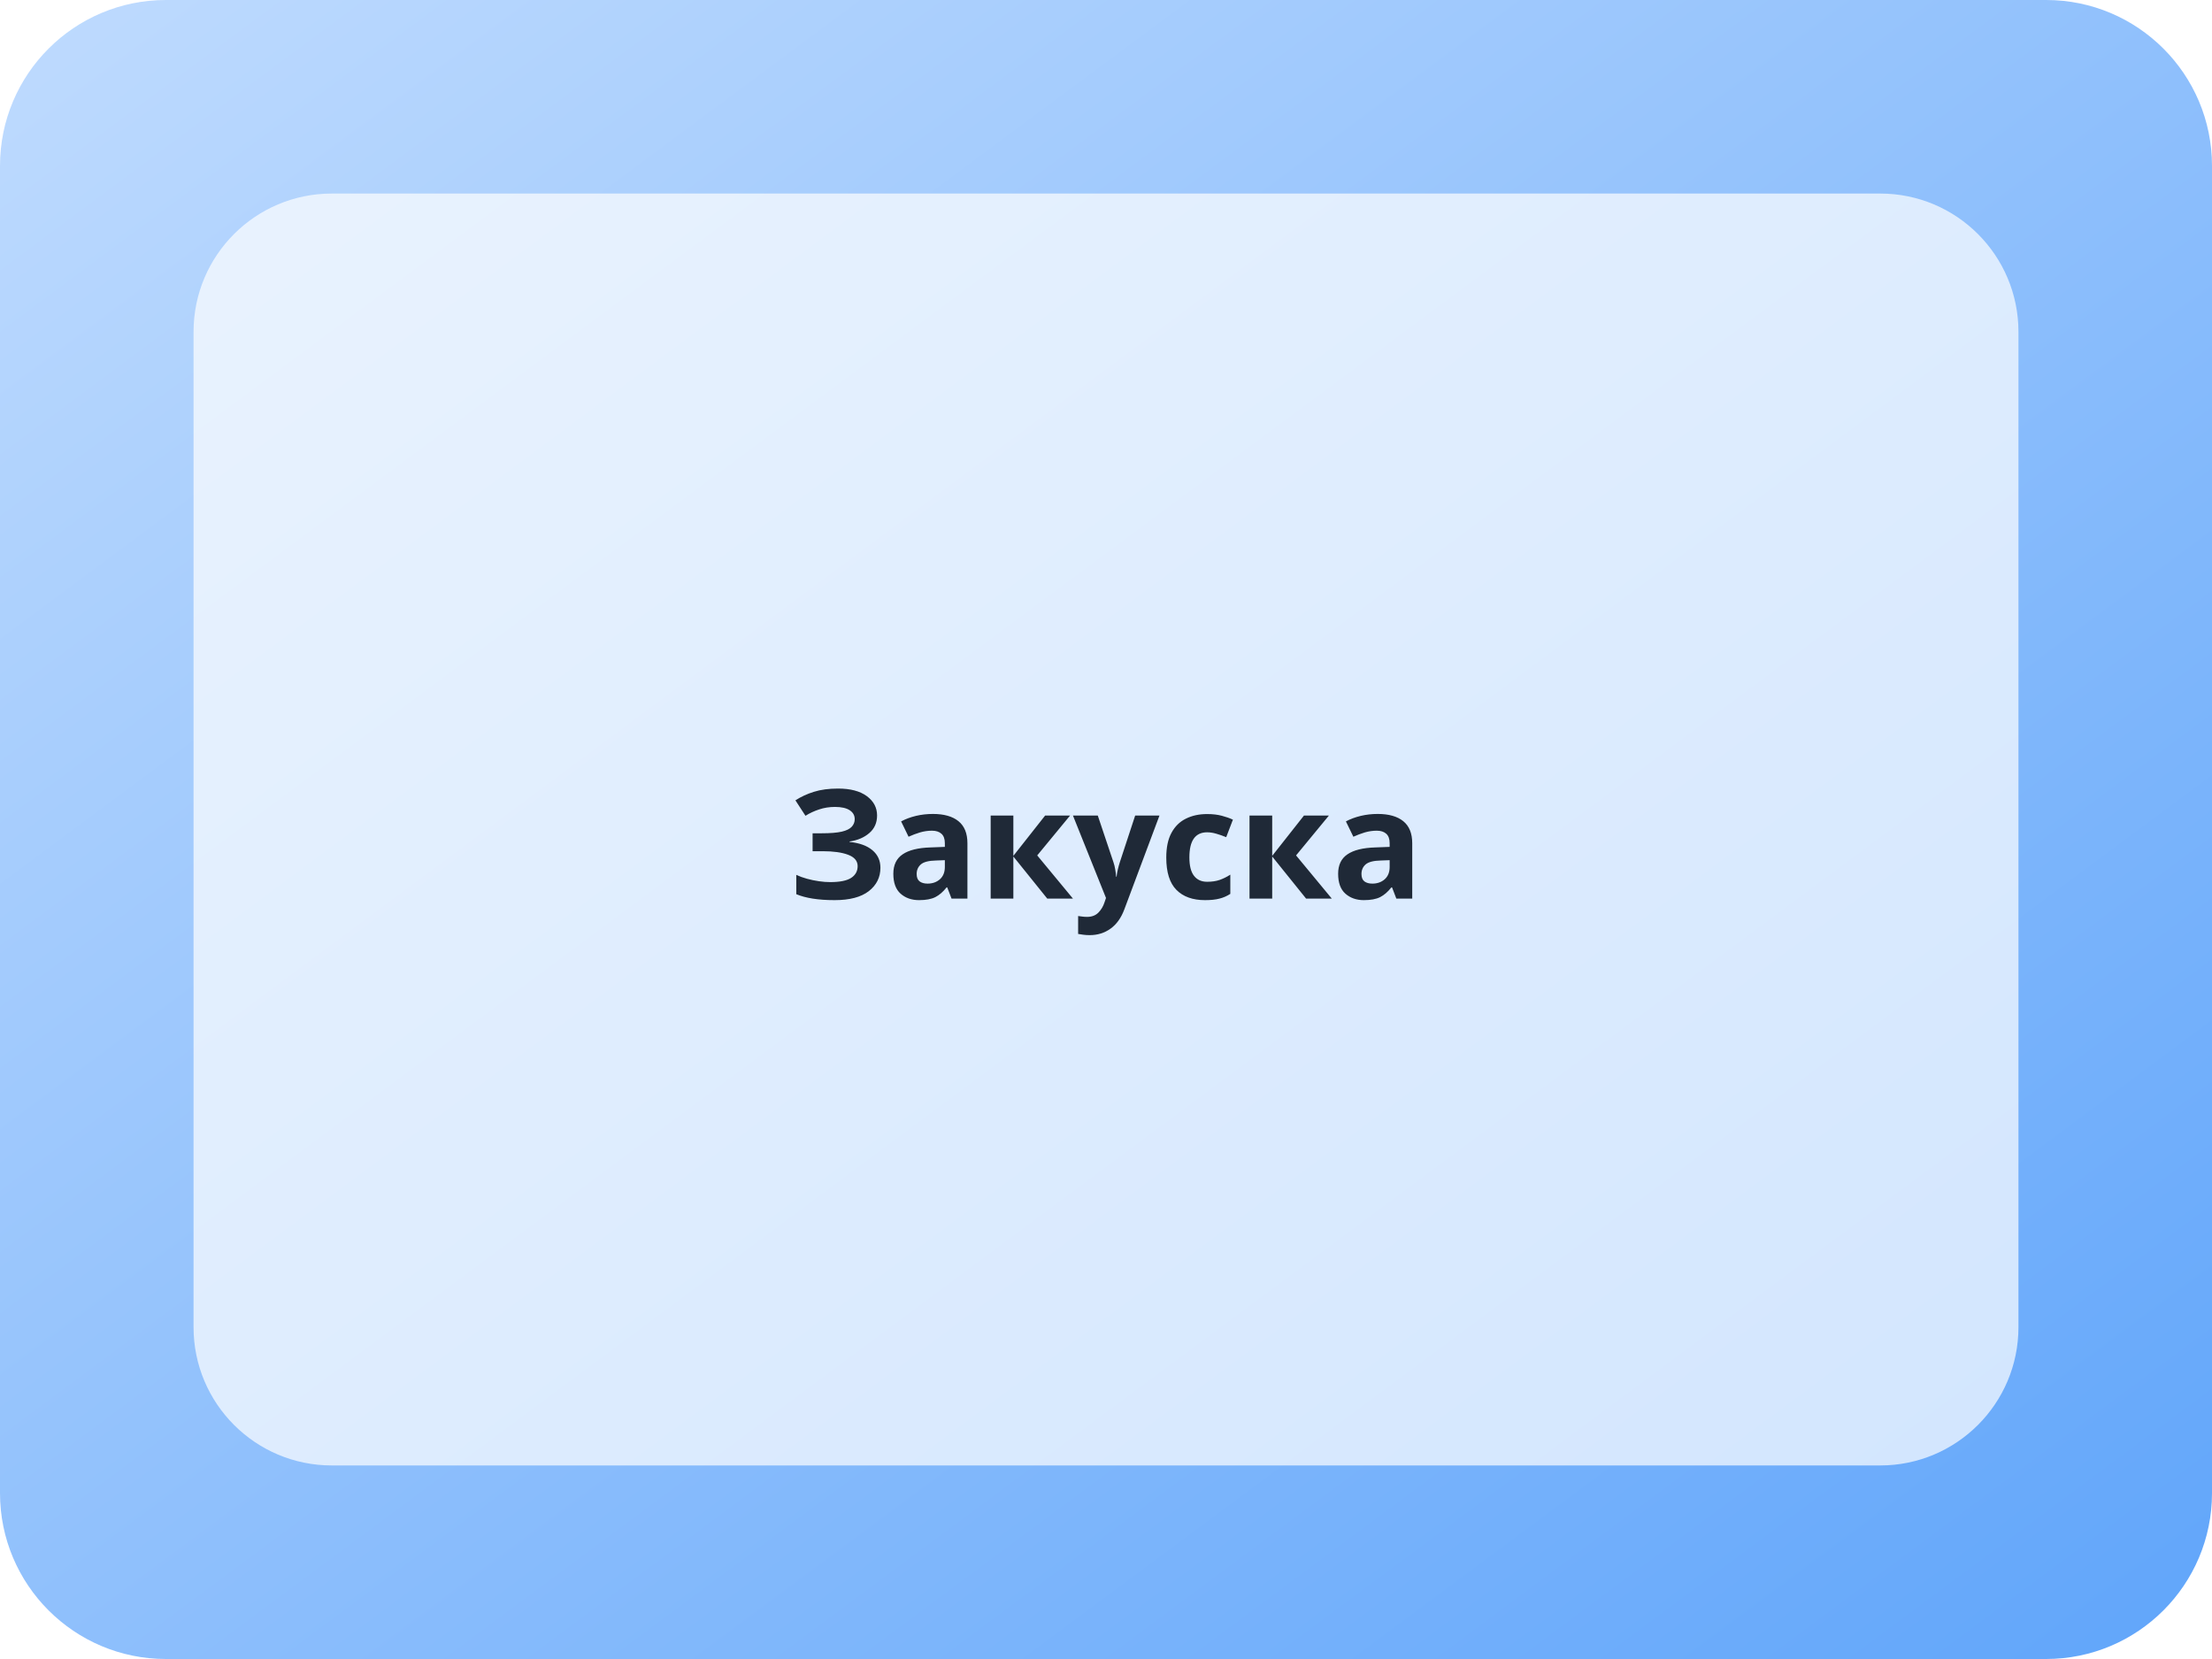
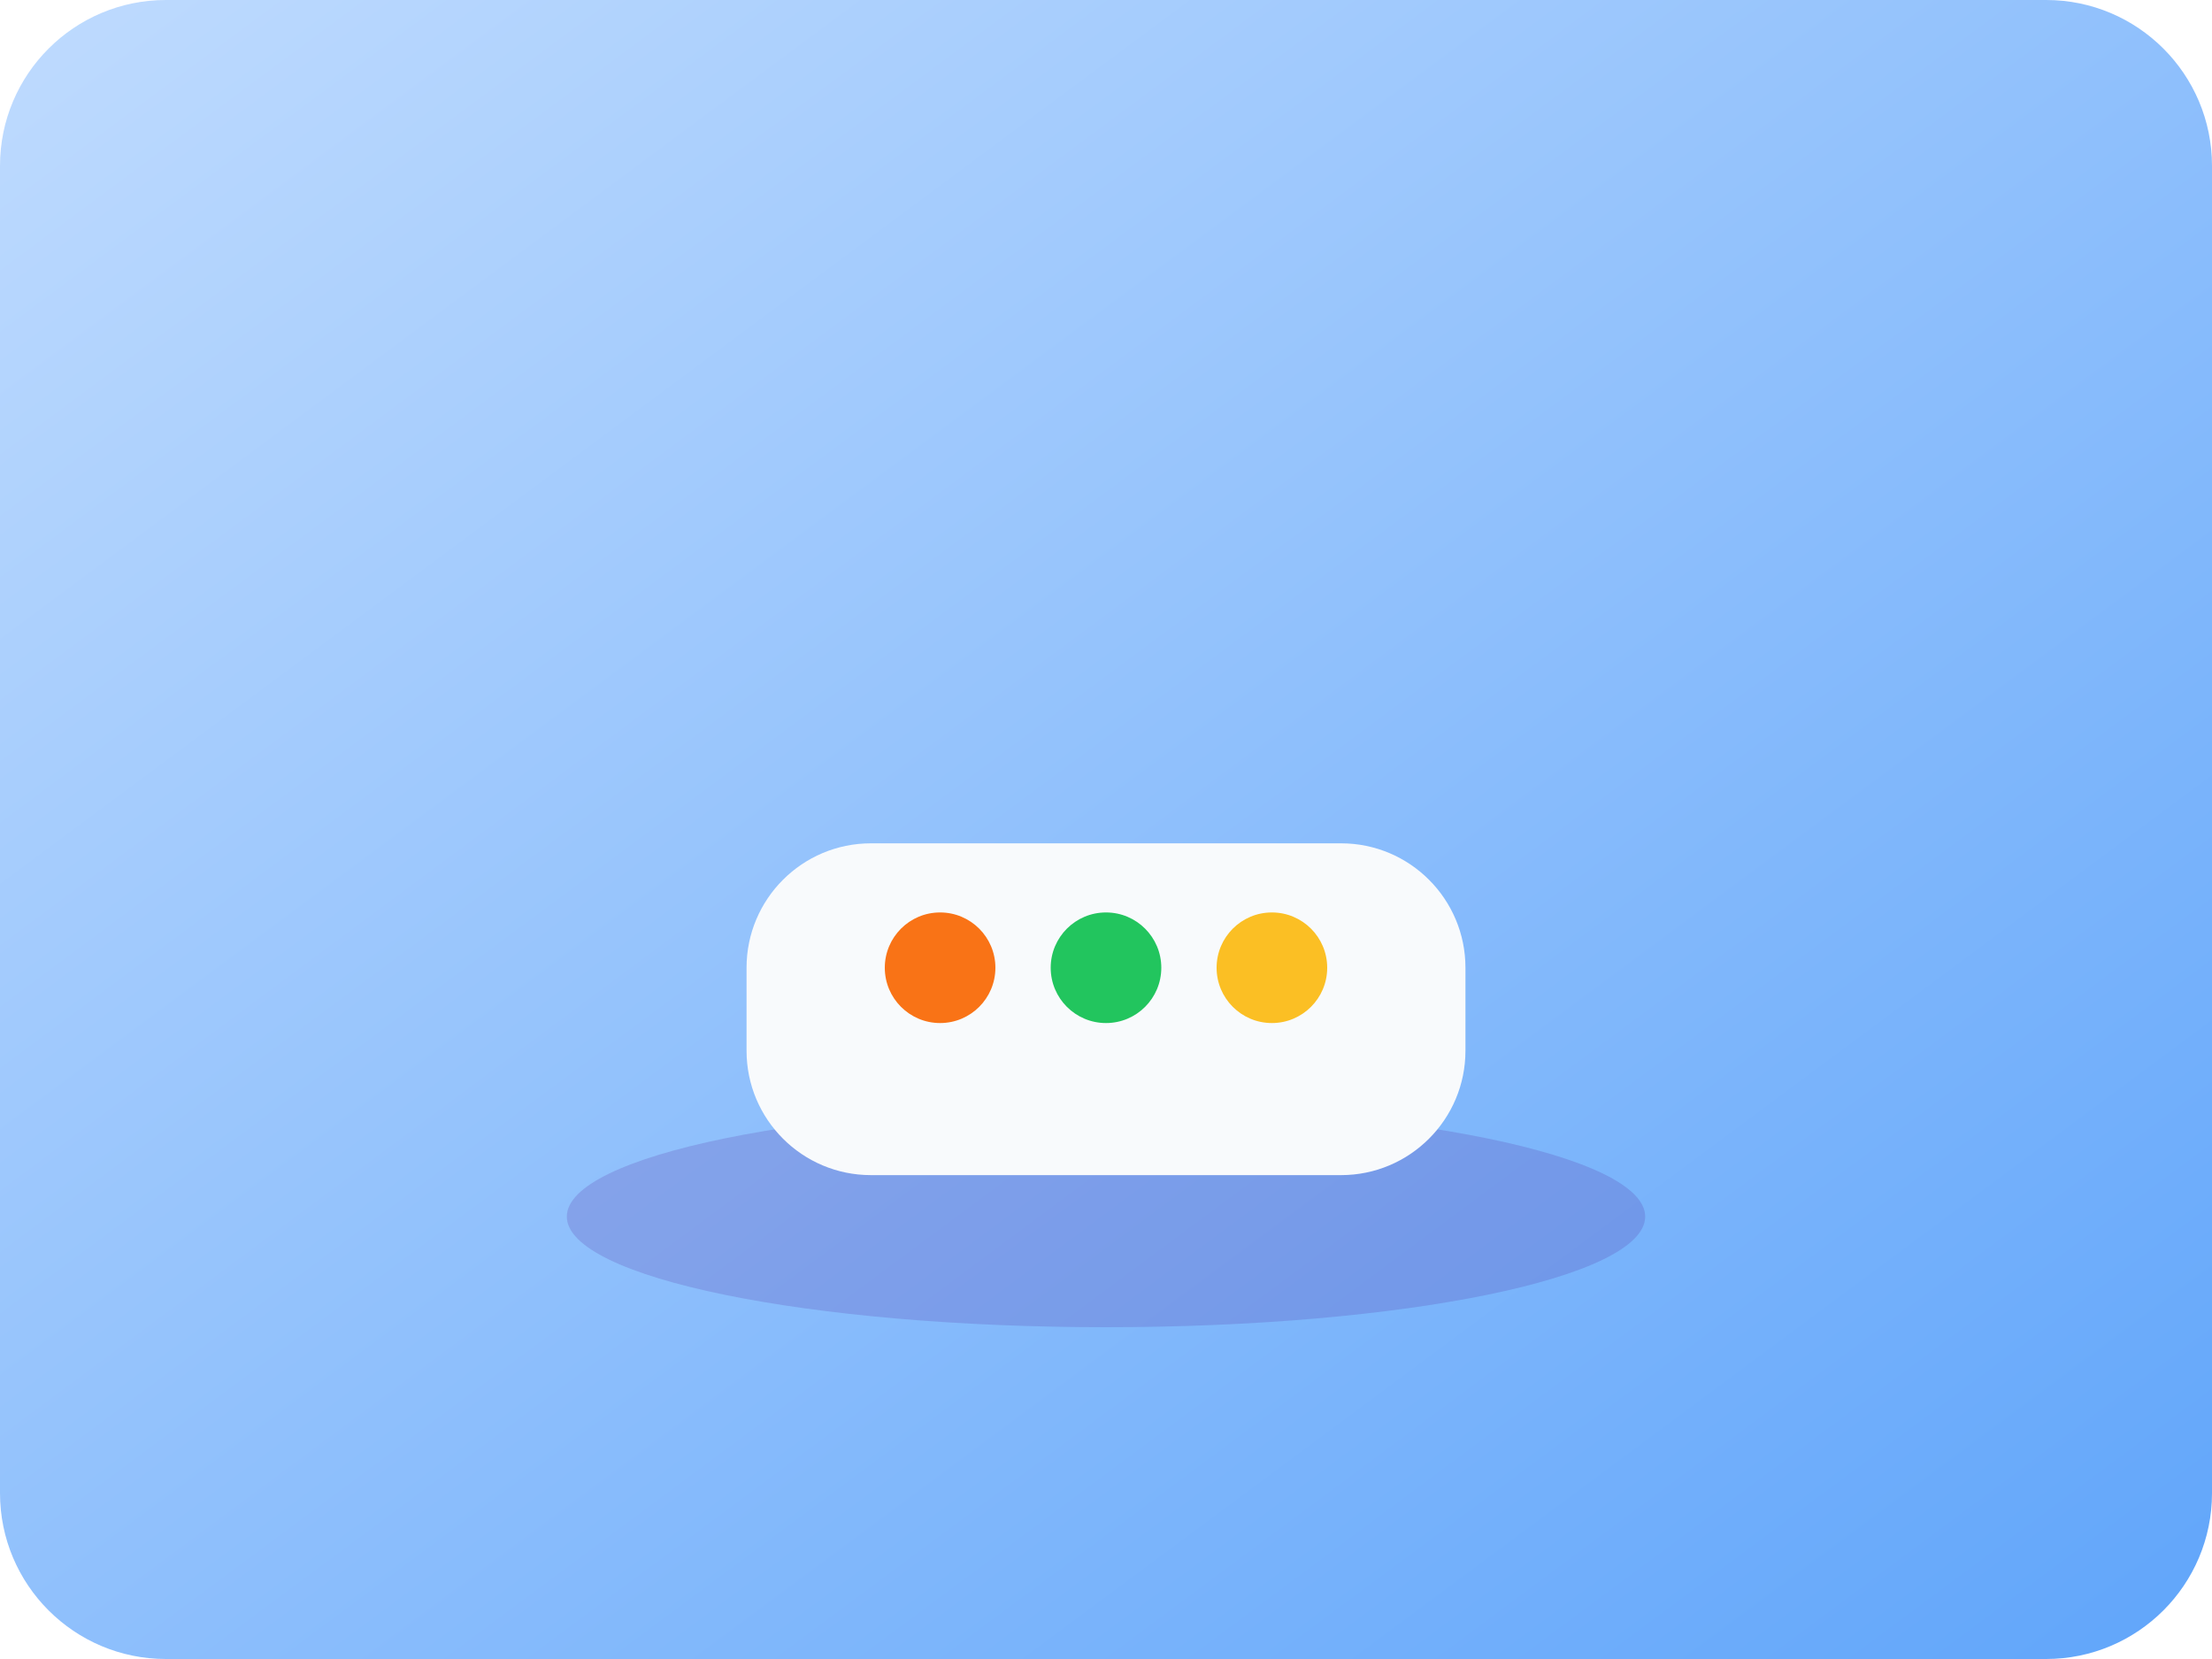
<svg xmlns="http://www.w3.org/2000/svg" width="320" height="240" viewBox="0 0 320 240" fill="none">
  <defs>
    <linearGradient id="bg" x1="0" y1="0" x2="1" y2="1">
      <stop offset="0%" stop-color="#BFDBFE" />
      <stop offset="100%" stop-color="#60A5FA" />
    </linearGradient>
  </defs>
  <rect width="320" height="240" rx="24" fill="url(#bg)" />
-   <rect x="28" y="28" width="264" height="184" rx="20" fill="rgba(255,255,255,0.7)" />
-   <text x="160" y="130" text-anchor="middle" font-family="sans-serif" font-size="22" font-weight="700" fill="#1F2937">Закуска</text>
+   <g id="shadow" opacity="0.18">
+     <ellipse cx="160" cy="176" rx="78" ry="16" fill="#4C1D95" />
+   </g>
+   <g id="main">
+     <rect x="108" y="122" width="104" height="48" rx="18" fill="#F8FAFC" />
+     <circle cx="136" cy="140" r="8" fill="#F97316" />
+     <circle cx="160" cy="140" r="8" fill="#22C55E" />
+     <circle cx="184" cy="140" r="8" fill="#FBBF24" />
+   </g>
</svg>
